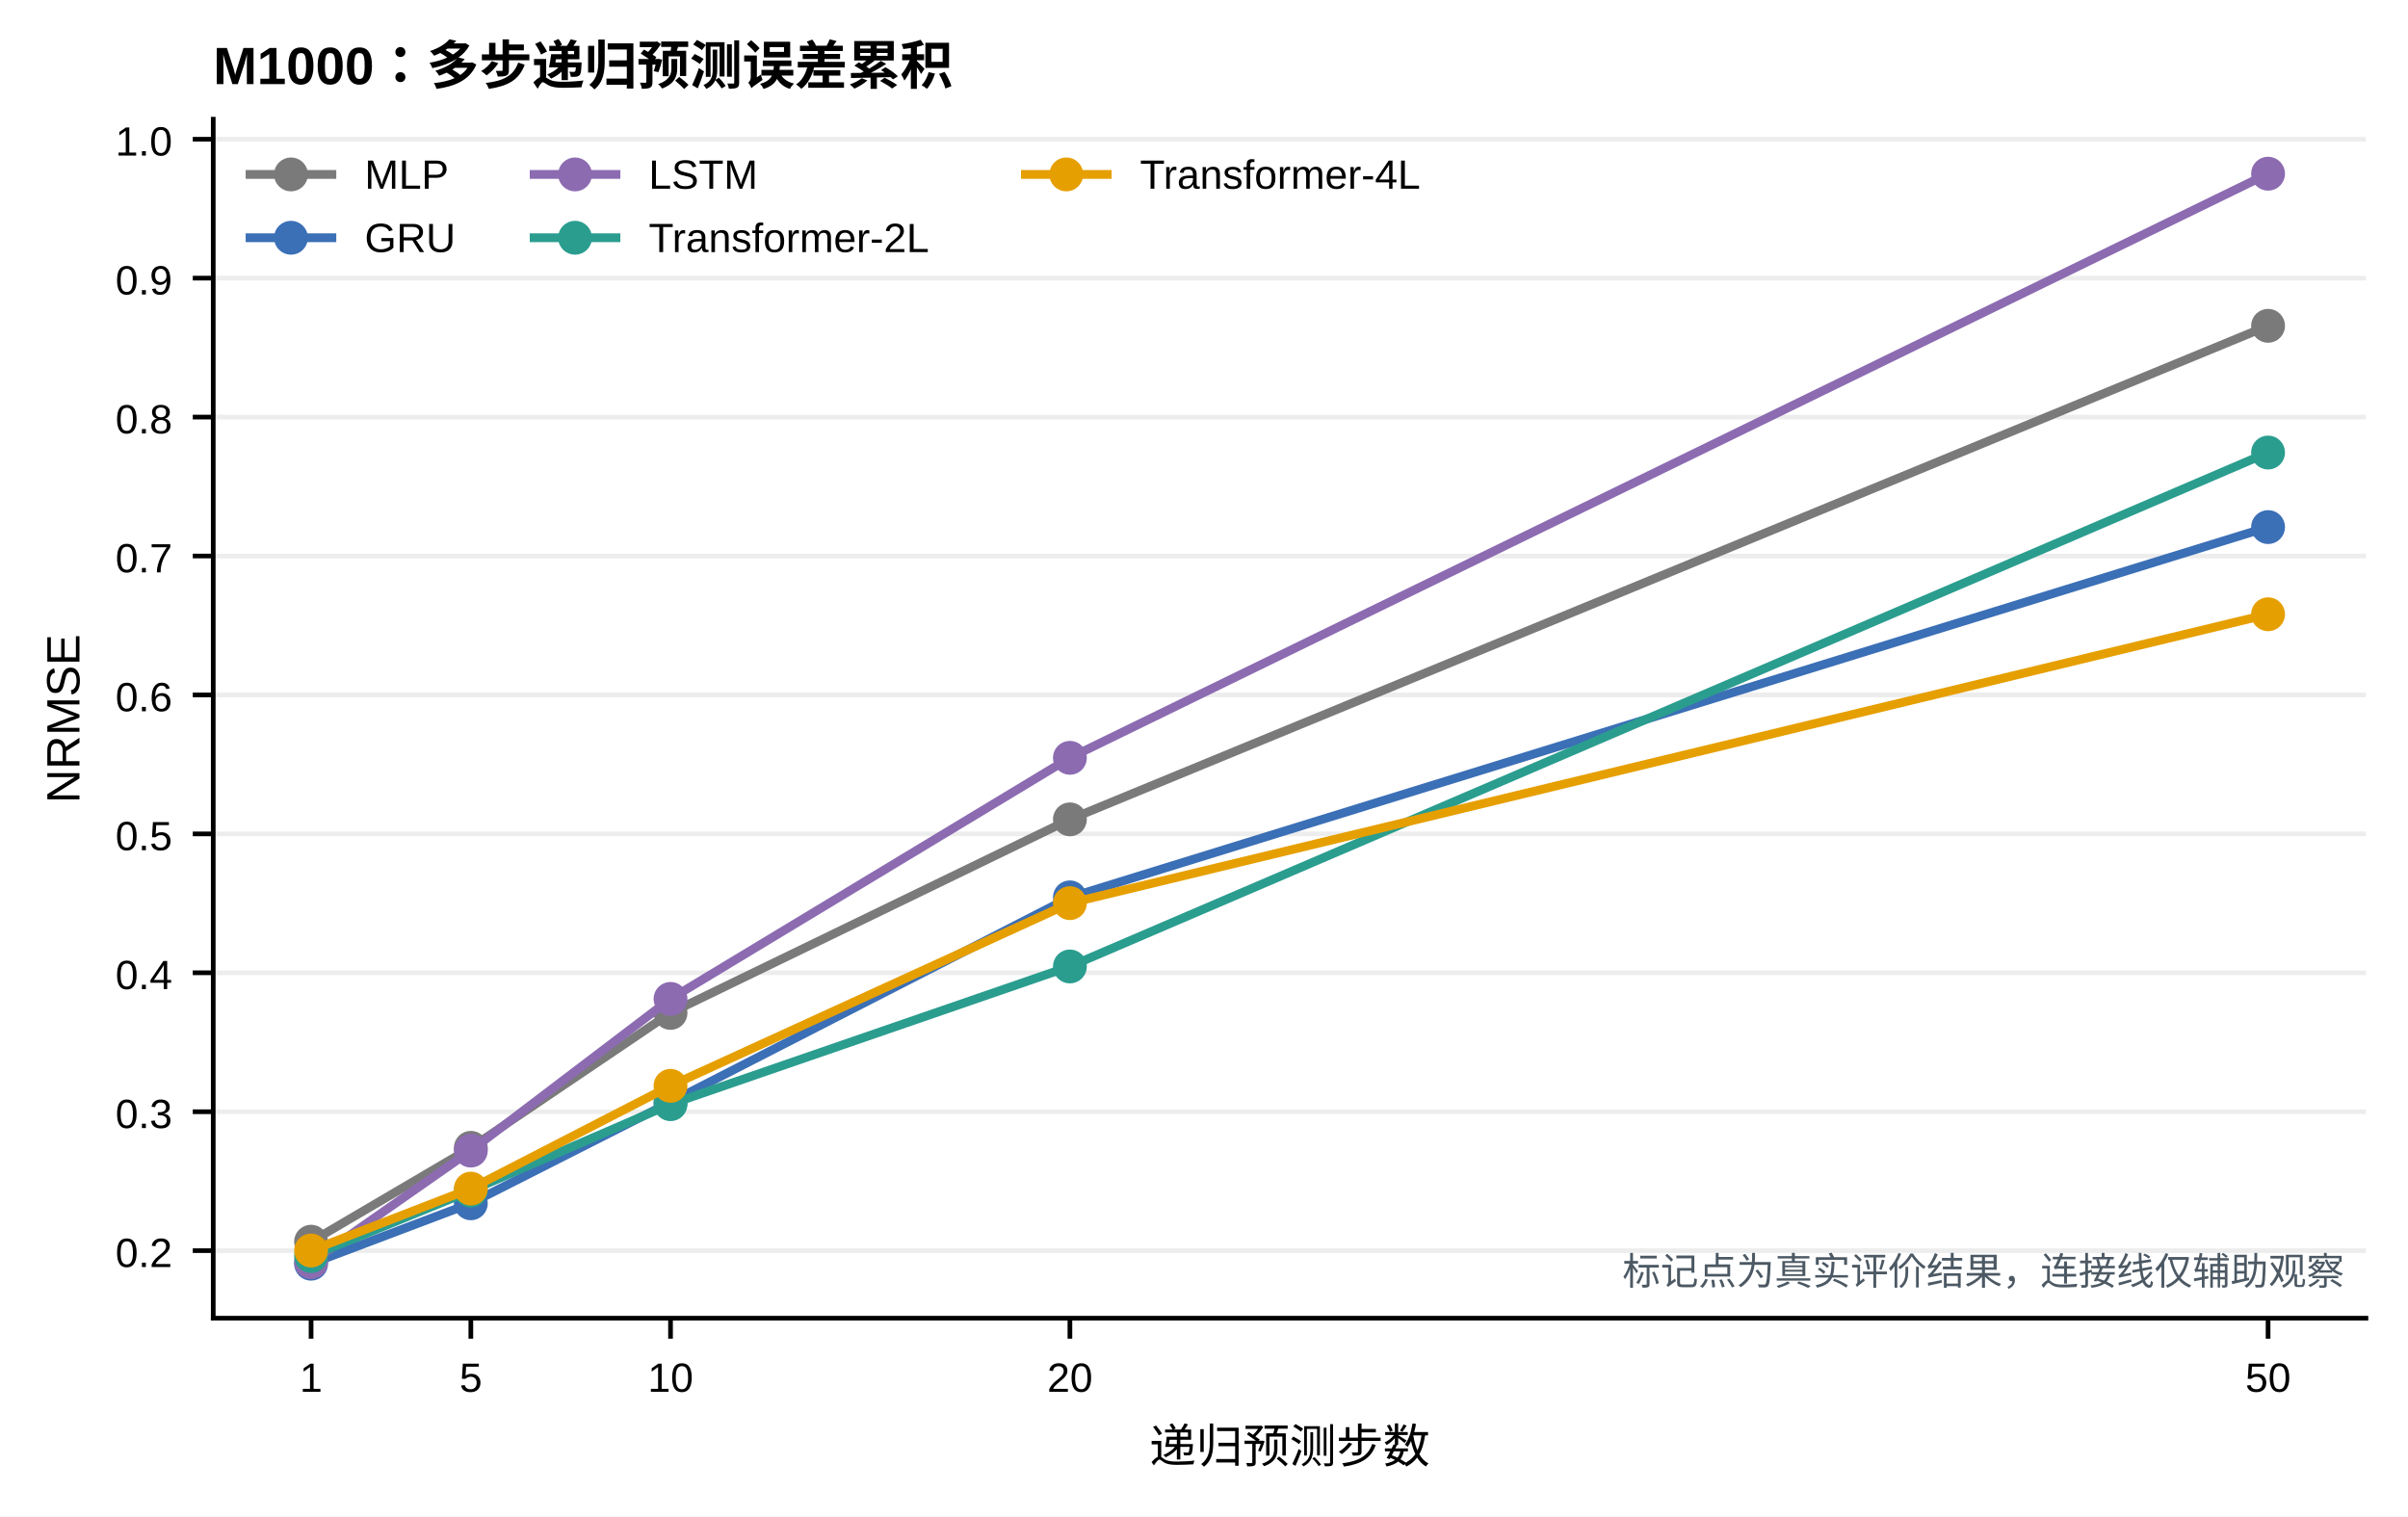
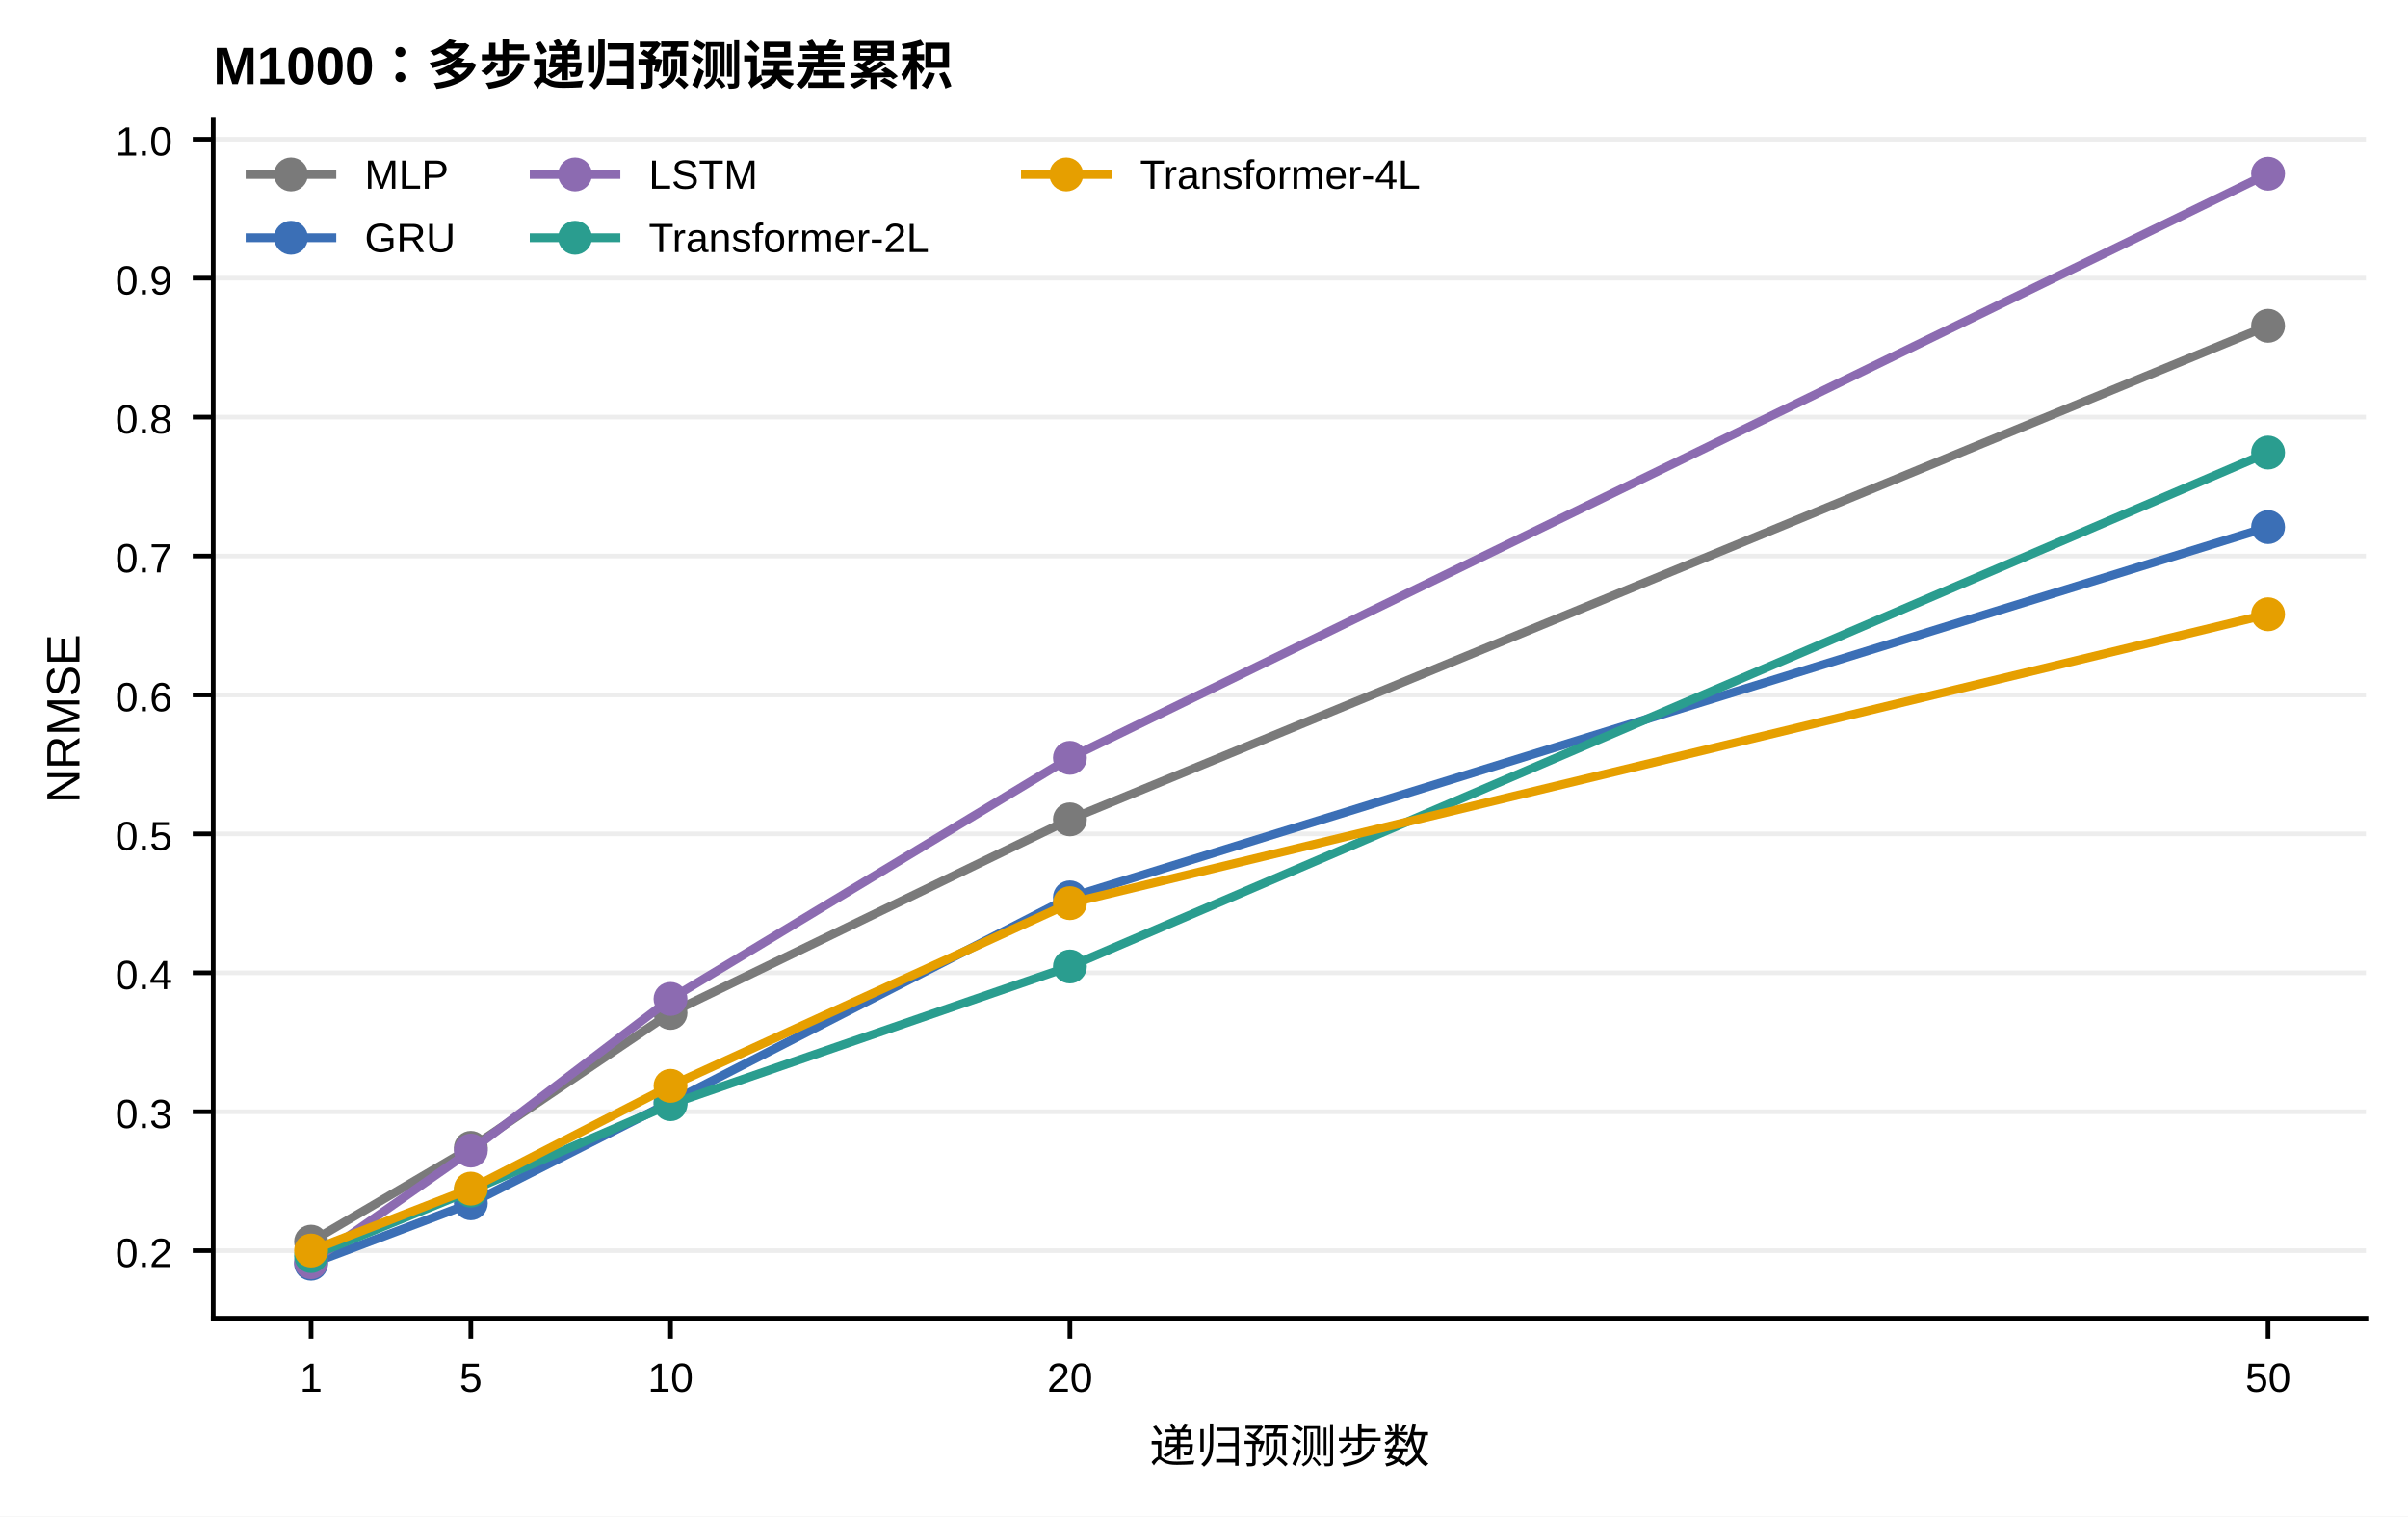
<svg xmlns="http://www.w3.org/2000/svg" xmlns:xlink="http://www.w3.org/1999/xlink" width="411.959pt" height="259.442pt" viewBox="0 0 411.959 259.442" version="1.1">
  <defs>
    <style type="text/css">*{stroke-linejoin: round; stroke-linecap: butt}</style>
  </defs>
  <g id="figure_1">
    <g id="patch_1">
      <path d="M 0 259.442 L 411.959 259.442 L 411.959 0 L 0 0 z " style="fill: #ffffff" />
    </g>
    <g id="axes_1">
      <g id="patch_2">
        <path d="M 36.479 225.522 L 404.759 225.522 L 404.759 20.394 L 36.479 20.394 z " style="fill: #ffffff" />
      </g>
      <g id="matplotlib.axis_1">
        <g id="xtick_1">
          <g id="line2d_1">
            <defs>
-               <path id="mf0b1ac5c38" d="M 0 0 L 0 3.5 " style="stroke: #000000; stroke-width: 0.8" />
+               <path id="m97434b6254" d="M 0 0 L 0 3.5 " style="stroke: #000000; stroke-width: 0.8" />
            </defs>
            <g>
-               <use xlink:href="#mf0b1ac5c38" x="53.219" y="225.522" style="stroke: #000000; stroke-width: 0.8" />
+               <use xlink:href="#m97434b6254" x="53.219" y="225.522" style="stroke: #000000; stroke-width: 0.8" />
            </g>
          </g>
          <g id="text_1">
            <text style="font: 7px 'Microsoft YaHei', 'Arial', 'DejaVu Sans', sans-serif; text-anchor: middle" x="53.219" y="238.118" transform="rotate(-0 53.21891 238.118)">1</text>
          </g>
        </g>
        <g id="xtick_2">
          <g id="line2d_2">
            <g>
-               <use xlink:href="#mf0b1ac5c38" x="80.55" y="225.522" style="stroke: #000000; stroke-width: 0.8" />
+               <use xlink:href="#m97434b6254" x="80.55" y="225.522" style="stroke: #000000; stroke-width: 0.8" />
            </g>
          </g>
          <g id="text_2">
            <text style="font: 7px 'Microsoft YaHei', 'Arial', 'DejaVu Sans', sans-serif; text-anchor: middle" x="80.55" y="238.118" transform="rotate(-0 80.54952 238.118)">5</text>
          </g>
        </g>
        <g id="xtick_3">
          <g id="line2d_3">
            <g>
-               <use xlink:href="#mf0b1ac5c38" x="114.713" y="225.522" style="stroke: #000000; stroke-width: 0.8" />
+               <use xlink:href="#m97434b6254" x="114.713" y="225.522" style="stroke: #000000; stroke-width: 0.8" />
            </g>
          </g>
          <g id="text_3">
            <text style="font: 7px 'Microsoft YaHei', 'Arial', 'DejaVu Sans', sans-serif; text-anchor: middle" x="114.713" y="238.118" transform="rotate(-0 114.7128 238.118)">10</text>
          </g>
        </g>
        <g id="xtick_4">
          <g id="line2d_4">
            <g>
-               <use xlink:href="#mf0b1ac5c38" x="183.039" y="225.522" style="stroke: #000000; stroke-width: 0.8" />
+               <use xlink:href="#m97434b6254" x="183.039" y="225.522" style="stroke: #000000; stroke-width: 0.8" />
            </g>
          </g>
          <g id="text_4">
            <text style="font: 7px 'Microsoft YaHei', 'Arial', 'DejaVu Sans', sans-serif; text-anchor: middle" x="183.039" y="238.118" transform="rotate(-0 183.0393 238.118)">20</text>
          </g>
        </g>
        <g id="xtick_5">
          <g id="line2d_5">
            <g>
-               <use xlink:href="#mf0b1ac5c38" x="388.019" y="225.522" style="stroke: #000000; stroke-width: 0.8" />
+               <use xlink:href="#m97434b6254" x="388.019" y="225.522" style="stroke: #000000; stroke-width: 0.8" />
            </g>
          </g>
          <g id="text_5">
            <text style="font: 7px 'Microsoft YaHei', 'Arial', 'DejaVu Sans', sans-serif; text-anchor: middle" x="388.019" y="238.118" transform="rotate(-0 388.0189 238.118)">50</text>
          </g>
        </g>
        <g id="text_6">
          <text style="font: 8px 'Microsoft YaHei', 'Arial', 'DejaVu Sans', sans-serif; text-anchor: middle" x="220.619" y="250.253" transform="rotate(-0 220.6189 250.2532)">递归预测步数</text>
        </g>
      </g>
      <g id="matplotlib.axis_2">
        <g id="ytick_1">
          <g id="line2d_6">
-             <path d="M 36.479 213.967 L 404.759 213.967 " clip-path="url(#pa6702388e8)" style="fill: none; stroke: #b0b0b0; stroke-opacity: 0.22; stroke-width: 0.8; stroke-linecap: square" />
+             <path d="M 36.479 213.967 L 404.759 213.967 " clip-path="url(#p085146b73e)" style="fill: none; stroke: #b0b0b0; stroke-opacity: 0.22; stroke-width: 0.8; stroke-linecap: square" />
          </g>
          <g id="line2d_7">
            <defs>
-               <path id="m46add2e5cb" d="M 0 0 L -3.5 0 " style="stroke: #000000; stroke-width: 0.8" />
+               <path id="m2c365d4972" d="M 0 0 L -3.5 0 " style="stroke: #000000; stroke-width: 0.8" />
            </defs>
            <g>
-               <use xlink:href="#m46add2e5cb" x="36.479" y="213.967" style="stroke: #000000; stroke-width: 0.8" />
+               <use xlink:href="#m2c365d4972" x="36.479" y="213.967" style="stroke: #000000; stroke-width: 0.8" />
            </g>
          </g>
          <g id="text_7">
            <text style="font: 7px 'Microsoft YaHei', 'Arial', 'DejaVu Sans', sans-serif; text-anchor: end" x="29.479" y="216.765" transform="rotate(-0 29.47891 216.7651)">0.2</text>
          </g>
        </g>
        <g id="ytick_2">
          <g id="line2d_8">
-             <path d="M 36.479 190.198 L 404.759 190.198 " clip-path="url(#pa6702388e8)" style="fill: none; stroke: #b0b0b0; stroke-opacity: 0.22; stroke-width: 0.8; stroke-linecap: square" />
+             <path d="M 36.479 190.198 L 404.759 190.198 " clip-path="url(#p085146b73e)" style="fill: none; stroke: #b0b0b0; stroke-opacity: 0.22; stroke-width: 0.8; stroke-linecap: square" />
          </g>
          <g id="line2d_9">
            <g>
-               <use xlink:href="#m46add2e5cb" x="36.479" y="190.198" style="stroke: #000000; stroke-width: 0.8" />
+               <use xlink:href="#m2c365d4972" x="36.479" y="190.198" style="stroke: #000000; stroke-width: 0.8" />
            </g>
          </g>
          <g id="text_8">
            <text style="font: 7px 'Microsoft YaHei', 'Arial', 'DejaVu Sans', sans-serif; text-anchor: end" x="29.479" y="192.996" transform="rotate(-0 29.47891 192.9963)">0.3</text>
          </g>
        </g>
        <g id="ytick_3">
          <g id="line2d_10">
-             <path d="M 36.479 166.43 L 404.759 166.43 " clip-path="url(#pa6702388e8)" style="fill: none; stroke: #b0b0b0; stroke-opacity: 0.22; stroke-width: 0.8; stroke-linecap: square" />
+             <path d="M 36.479 166.43 L 404.759 166.43 " clip-path="url(#p085146b73e)" style="fill: none; stroke: #b0b0b0; stroke-opacity: 0.22; stroke-width: 0.8; stroke-linecap: square" />
          </g>
          <g id="line2d_11">
            <g>
-               <use xlink:href="#m46add2e5cb" x="36.479" y="166.43" style="stroke: #000000; stroke-width: 0.8" />
+               <use xlink:href="#m2c365d4972" x="36.479" y="166.43" style="stroke: #000000; stroke-width: 0.8" />
            </g>
          </g>
          <g id="text_9">
            <text style="font: 7px 'Microsoft YaHei', 'Arial', 'DejaVu Sans', sans-serif; text-anchor: end" x="29.479" y="169.228" transform="rotate(-0 29.47891 169.2275)">0.4</text>
          </g>
        </g>
        <g id="ytick_4">
          <g id="line2d_12">
-             <path d="M 36.479 142.661 L 404.759 142.661 " clip-path="url(#pa6702388e8)" style="fill: none; stroke: #b0b0b0; stroke-opacity: 0.22; stroke-width: 0.8; stroke-linecap: square" />
+             <path d="M 36.479 142.661 L 404.759 142.661 " clip-path="url(#p085146b73e)" style="fill: none; stroke: #b0b0b0; stroke-opacity: 0.22; stroke-width: 0.8; stroke-linecap: square" />
          </g>
          <g id="line2d_13">
            <g>
-               <use xlink:href="#m46add2e5cb" x="36.479" y="142.661" style="stroke: #000000; stroke-width: 0.8" />
+               <use xlink:href="#m2c365d4972" x="36.479" y="142.661" style="stroke: #000000; stroke-width: 0.8" />
            </g>
          </g>
          <g id="text_10">
            <text style="font: 7px 'Microsoft YaHei', 'Arial', 'DejaVu Sans', sans-serif; text-anchor: end" x="29.479" y="145.459" transform="rotate(-0 29.47891 145.4588)">0.5</text>
          </g>
        </g>
        <g id="ytick_5">
          <g id="line2d_14">
-             <path d="M 36.479 118.892 L 404.759 118.892 " clip-path="url(#pa6702388e8)" style="fill: none; stroke: #b0b0b0; stroke-opacity: 0.22; stroke-width: 0.8; stroke-linecap: square" />
+             <path d="M 36.479 118.892 L 404.759 118.892 " clip-path="url(#p085146b73e)" style="fill: none; stroke: #b0b0b0; stroke-opacity: 0.22; stroke-width: 0.8; stroke-linecap: square" />
          </g>
          <g id="line2d_15">
            <g>
-               <use xlink:href="#m46add2e5cb" x="36.479" y="118.892" style="stroke: #000000; stroke-width: 0.8" />
+               <use xlink:href="#m2c365d4972" x="36.479" y="118.892" style="stroke: #000000; stroke-width: 0.8" />
            </g>
          </g>
          <g id="text_11">
            <text style="font: 7px 'Microsoft YaHei', 'Arial', 'DejaVu Sans', sans-serif; text-anchor: end" x="29.479" y="121.69" transform="rotate(-0 29.47891 121.69)">0.6</text>
          </g>
        </g>
        <g id="ytick_6">
          <g id="line2d_16">
-             <path d="M 36.479 95.123 L 404.759 95.123 " clip-path="url(#pa6702388e8)" style="fill: none; stroke: #b0b0b0; stroke-opacity: 0.22; stroke-width: 0.8; stroke-linecap: square" />
+             <path d="M 36.479 95.123 L 404.759 95.123 " clip-path="url(#p085146b73e)" style="fill: none; stroke: #b0b0b0; stroke-opacity: 0.22; stroke-width: 0.8; stroke-linecap: square" />
          </g>
          <g id="line2d_17">
            <g>
-               <use xlink:href="#m46add2e5cb" x="36.479" y="95.123" style="stroke: #000000; stroke-width: 0.8" />
+               <use xlink:href="#m2c365d4972" x="36.479" y="95.123" style="stroke: #000000; stroke-width: 0.8" />
            </g>
          </g>
          <g id="text_12">
            <text style="font: 7px 'Microsoft YaHei', 'Arial', 'DejaVu Sans', sans-serif; text-anchor: end" x="29.479" y="97.921" transform="rotate(-0 29.47891 97.92126)">0.7</text>
          </g>
        </g>
        <g id="ytick_7">
          <g id="line2d_18">
-             <path d="M 36.479 71.355 L 404.759 71.355 " clip-path="url(#pa6702388e8)" style="fill: none; stroke: #b0b0b0; stroke-opacity: 0.22; stroke-width: 0.8; stroke-linecap: square" />
+             <path d="M 36.479 71.355 L 404.759 71.355 " clip-path="url(#p085146b73e)" style="fill: none; stroke: #b0b0b0; stroke-opacity: 0.22; stroke-width: 0.8; stroke-linecap: square" />
          </g>
          <g id="line2d_19">
            <g>
-               <use xlink:href="#m46add2e5cb" x="36.479" y="71.355" style="stroke: #000000; stroke-width: 0.8" />
+               <use xlink:href="#m2c365d4972" x="36.479" y="71.355" style="stroke: #000000; stroke-width: 0.8" />
            </g>
          </g>
          <g id="text_13">
            <text style="font: 7px 'Microsoft YaHei', 'Arial', 'DejaVu Sans', sans-serif; text-anchor: end" x="29.479" y="74.152" transform="rotate(-0 29.47891 74.1525)">0.8</text>
          </g>
        </g>
        <g id="ytick_8">
          <g id="line2d_20">
-             <path d="M 36.479 47.586 L 404.759 47.586 " clip-path="url(#pa6702388e8)" style="fill: none; stroke: #b0b0b0; stroke-opacity: 0.22; stroke-width: 0.8; stroke-linecap: square" />
+             <path d="M 36.479 47.586 L 404.759 47.586 " clip-path="url(#p085146b73e)" style="fill: none; stroke: #b0b0b0; stroke-opacity: 0.22; stroke-width: 0.8; stroke-linecap: square" />
          </g>
          <g id="line2d_21">
            <g>
-               <use xlink:href="#m46add2e5cb" x="36.479" y="47.586" style="stroke: #000000; stroke-width: 0.8" />
+               <use xlink:href="#m2c365d4972" x="36.479" y="47.586" style="stroke: #000000; stroke-width: 0.8" />
            </g>
          </g>
          <g id="text_14">
            <text style="font: 7px 'Microsoft YaHei', 'Arial', 'DejaVu Sans', sans-serif; text-anchor: end" x="29.479" y="50.384" transform="rotate(-0 29.47891 50.38374)">0.9</text>
          </g>
        </g>
        <g id="ytick_9">
          <g id="line2d_22">
-             <path d="M 36.479 23.817 L 404.759 23.817 " clip-path="url(#pa6702388e8)" style="fill: none; stroke: #b0b0b0; stroke-opacity: 0.22; stroke-width: 0.8; stroke-linecap: square" />
+             <path d="M 36.479 23.817 L 404.759 23.817 " clip-path="url(#p085146b73e)" style="fill: none; stroke: #b0b0b0; stroke-opacity: 0.22; stroke-width: 0.8; stroke-linecap: square" />
          </g>
          <g id="line2d_23">
            <g>
-               <use xlink:href="#m46add2e5cb" x="36.479" y="23.817" style="stroke: #000000; stroke-width: 0.8" />
+               <use xlink:href="#m2c365d4972" x="36.479" y="23.817" style="stroke: #000000; stroke-width: 0.8" />
            </g>
          </g>
          <g id="text_15">
            <text style="font: 7px 'Microsoft YaHei', 'Arial', 'DejaVu Sans', sans-serif; text-anchor: end" x="29.479" y="26.615" transform="rotate(-0 29.47891 26.61498)">1.0</text>
          </g>
        </g>
        <g id="text_16">
          <text style="font: 8px 'Microsoft YaHei', 'Arial', 'DejaVu Sans', sans-serif; text-anchor: middle" x="13.595" y="122.958" transform="rotate(-90 13.595 122.9584)">NRMSE</text>
        </g>
      </g>
      <g id="line2d_24">
-         <path d="M 53.219 212.432 L 80.55 196.374 L 114.713 173.292 L 183.039 140.18 L 388.019 55.741 " clip-path="url(#pa6702388e8)" style="fill: none; stroke: #7a7a7a; stroke-width: 1.5; stroke-linecap: square" />
-         <defs>
-           <path id="mb4daf308c6" d="M 0 2.4 C 0.636 2.4 1.247 2.147 1.697 1.697 C 2.147 1.247 2.4 0.636 2.4 0 C 2.4 -0.636 2.147 -1.247 1.697 -1.697 C 1.247 -2.147 0.636 -2.4 0 -2.4 C -0.636 -2.4 -1.247 -2.147 -1.697 -1.697 C -2.147 -1.247 -2.4 -0.636 -2.4 0 C -2.4 0.636 -2.147 1.247 -1.697 1.697 C -1.247 2.147 -0.636 2.4 0 2.4 z " style="stroke: #7a7a7a" />
-         </defs>
-         <g clip-path="url(#pa6702388e8)">
-           <use xlink:href="#mb4daf308c6" x="53.219" y="212.432" style="fill: #7a7a7a; stroke: #7a7a7a" />
-           <use xlink:href="#mb4daf308c6" x="80.55" y="196.374" style="fill: #7a7a7a; stroke: #7a7a7a" />
-           <use xlink:href="#mb4daf308c6" x="114.713" y="173.292" style="fill: #7a7a7a; stroke: #7a7a7a" />
-           <use xlink:href="#mb4daf308c6" x="183.039" y="140.18" style="fill: #7a7a7a; stroke: #7a7a7a" />
-           <use xlink:href="#mb4daf308c6" x="388.019" y="55.741" style="fill: #7a7a7a; stroke: #7a7a7a" />
+         <path d="M 53.219 212.432 L 80.55 196.374 L 114.713 173.292 L 183.039 140.18 L 388.019 55.741 " clip-path="url(#p085146b73e)" style="fill: none; stroke: #7a7a7a; stroke-width: 1.5; stroke-linecap: square" />
+         <defs>
+           <path id="mcf83c04fcd" d="M 0 2.4 C 0.636 2.4 1.247 2.147 1.697 1.697 C 2.147 1.247 2.4 0.636 2.4 0 C 2.4 -0.636 2.147 -1.247 1.697 -1.697 C 1.247 -2.147 0.636 -2.4 0 -2.4 C -0.636 -2.4 -1.247 -2.147 -1.697 -1.697 C -2.147 -1.247 -2.4 -0.636 -2.4 0 C -2.4 0.636 -2.147 1.247 -1.697 1.697 C -1.247 2.147 -0.636 2.4 0 2.4 z " style="stroke: #7a7a7a" />
+         </defs>
+         <g clip-path="url(#p085146b73e)">
+           <use xlink:href="#mcf83c04fcd" x="53.219" y="212.432" style="fill: #7a7a7a; stroke: #7a7a7a" />
+           <use xlink:href="#mcf83c04fcd" x="80.55" y="196.374" style="fill: #7a7a7a; stroke: #7a7a7a" />
+           <use xlink:href="#mcf83c04fcd" x="114.713" y="173.292" style="fill: #7a7a7a; stroke: #7a7a7a" />
+           <use xlink:href="#mcf83c04fcd" x="183.039" y="140.18" style="fill: #7a7a7a; stroke: #7a7a7a" />
+           <use xlink:href="#mcf83c04fcd" x="388.019" y="55.741" style="fill: #7a7a7a; stroke: #7a7a7a" />
        </g>
      </g>
      <g id="line2d_25">
-         <path d="M 53.219 216.198 L 80.55 205.866 L 114.713 188.55 L 183.039 153.525 L 388.019 90.175 " clip-path="url(#pa6702388e8)" style="fill: none; stroke: #3b6fb6; stroke-width: 1.5; stroke-linecap: square" />
-         <defs>
-           <path id="m1b96256d06" d="M 0 2.4 C 0.636 2.4 1.247 2.147 1.697 1.697 C 2.147 1.247 2.4 0.636 2.4 0 C 2.4 -0.636 2.147 -1.247 1.697 -1.697 C 1.247 -2.147 0.636 -2.4 0 -2.4 C -0.636 -2.4 -1.247 -2.147 -1.697 -1.697 C -2.147 -1.247 -2.4 -0.636 -2.4 0 C -2.4 0.636 -2.147 1.247 -1.697 1.697 C -1.247 2.147 -0.636 2.4 0 2.4 z " style="stroke: #3b6fb6" />
-         </defs>
-         <g clip-path="url(#pa6702388e8)">
-           <use xlink:href="#m1b96256d06" x="53.219" y="216.198" style="fill: #3b6fb6; stroke: #3b6fb6" />
-           <use xlink:href="#m1b96256d06" x="80.55" y="205.866" style="fill: #3b6fb6; stroke: #3b6fb6" />
-           <use xlink:href="#m1b96256d06" x="114.713" y="188.55" style="fill: #3b6fb6; stroke: #3b6fb6" />
-           <use xlink:href="#m1b96256d06" x="183.039" y="153.525" style="fill: #3b6fb6; stroke: #3b6fb6" />
-           <use xlink:href="#m1b96256d06" x="388.019" y="90.175" style="fill: #3b6fb6; stroke: #3b6fb6" />
+         <path d="M 53.219 216.198 L 80.55 205.866 L 114.713 188.55 L 183.039 153.525 L 388.019 90.175 " clip-path="url(#p085146b73e)" style="fill: none; stroke: #3b6fb6; stroke-width: 1.5; stroke-linecap: square" />
+         <defs>
+           <path id="mc4329b29c9" d="M 0 2.4 C 0.636 2.4 1.247 2.147 1.697 1.697 C 2.147 1.247 2.4 0.636 2.4 0 C 2.4 -0.636 2.147 -1.247 1.697 -1.697 C 1.247 -2.147 0.636 -2.4 0 -2.4 C -0.636 -2.4 -1.247 -2.147 -1.697 -1.697 C -2.147 -1.247 -2.4 -0.636 -2.4 0 C -2.4 0.636 -2.147 1.247 -1.697 1.697 C -1.247 2.147 -0.636 2.4 0 2.4 z " style="stroke: #3b6fb6" />
+         </defs>
+         <g clip-path="url(#p085146b73e)">
+           <use xlink:href="#mc4329b29c9" x="53.219" y="216.198" style="fill: #3b6fb6; stroke: #3b6fb6" />
+           <use xlink:href="#mc4329b29c9" x="80.55" y="205.866" style="fill: #3b6fb6; stroke: #3b6fb6" />
+           <use xlink:href="#mc4329b29c9" x="114.713" y="188.55" style="fill: #3b6fb6; stroke: #3b6fb6" />
+           <use xlink:href="#mc4329b29c9" x="183.039" y="153.525" style="fill: #3b6fb6; stroke: #3b6fb6" />
+           <use xlink:href="#mc4329b29c9" x="388.019" y="90.175" style="fill: #3b6fb6; stroke: #3b6fb6" />
        </g>
      </g>
      <g id="line2d_26">
-         <path d="M 53.219 215.945 L 80.55 196.846 L 114.713 170.895 L 183.039 129.65 L 388.019 29.718 " clip-path="url(#pa6702388e8)" style="fill: none; stroke: #8c6bb1; stroke-width: 1.5; stroke-linecap: square" />
-         <defs>
-           <path id="mbc3b463654" d="M 0 2.4 C 0.636 2.4 1.247 2.147 1.697 1.697 C 2.147 1.247 2.4 0.636 2.4 0 C 2.4 -0.636 2.147 -1.247 1.697 -1.697 C 1.247 -2.147 0.636 -2.4 0 -2.4 C -0.636 -2.4 -1.247 -2.147 -1.697 -1.697 C -2.147 -1.247 -2.4 -0.636 -2.4 0 C -2.4 0.636 -2.147 1.247 -1.697 1.697 C -1.247 2.147 -0.636 2.4 0 2.4 z " style="stroke: #8c6bb1" />
-         </defs>
-         <g clip-path="url(#pa6702388e8)">
-           <use xlink:href="#mbc3b463654" x="53.219" y="215.945" style="fill: #8c6bb1; stroke: #8c6bb1" />
-           <use xlink:href="#mbc3b463654" x="80.55" y="196.846" style="fill: #8c6bb1; stroke: #8c6bb1" />
-           <use xlink:href="#mbc3b463654" x="114.713" y="170.895" style="fill: #8c6bb1; stroke: #8c6bb1" />
-           <use xlink:href="#mbc3b463654" x="183.039" y="129.65" style="fill: #8c6bb1; stroke: #8c6bb1" />
-           <use xlink:href="#mbc3b463654" x="388.019" y="29.718" style="fill: #8c6bb1; stroke: #8c6bb1" />
+         <path d="M 53.219 215.945 L 80.55 196.846 L 114.713 170.895 L 183.039 129.65 L 388.019 29.718 " clip-path="url(#p085146b73e)" style="fill: none; stroke: #8c6bb1; stroke-width: 1.5; stroke-linecap: square" />
+         <defs>
+           <path id="ma8024475bd" d="M 0 2.4 C 0.636 2.4 1.247 2.147 1.697 1.697 C 2.147 1.247 2.4 0.636 2.4 0 C 2.4 -0.636 2.147 -1.247 1.697 -1.697 C 1.247 -2.147 0.636 -2.4 0 -2.4 C -0.636 -2.4 -1.247 -2.147 -1.697 -1.697 C -2.147 -1.247 -2.4 -0.636 -2.4 0 C -2.4 0.636 -2.147 1.247 -1.697 1.697 C -1.247 2.147 -0.636 2.4 0 2.4 z " style="stroke: #8c6bb1" />
+         </defs>
+         <g clip-path="url(#p085146b73e)">
+           <use xlink:href="#ma8024475bd" x="53.219" y="215.945" style="fill: #8c6bb1; stroke: #8c6bb1" />
+           <use xlink:href="#ma8024475bd" x="80.55" y="196.846" style="fill: #8c6bb1; stroke: #8c6bb1" />
+           <use xlink:href="#ma8024475bd" x="114.713" y="170.895" style="fill: #8c6bb1; stroke: #8c6bb1" />
+           <use xlink:href="#ma8024475bd" x="183.039" y="129.65" style="fill: #8c6bb1; stroke: #8c6bb1" />
+           <use xlink:href="#ma8024475bd" x="388.019" y="29.718" style="fill: #8c6bb1; stroke: #8c6bb1" />
        </g>
      </g>
      <g id="line2d_27">
-         <path d="M 53.219 214.896 L 80.55 203.695 L 114.713 188.908 L 183.039 165.346 L 388.019 77.422 " clip-path="url(#pa6702388e8)" style="fill: none; stroke: #2a9d8f; stroke-width: 1.5; stroke-linecap: square" />
-         <defs>
-           <path id="maebb811bd7" d="M 0 2.4 C 0.636 2.4 1.247 2.147 1.697 1.697 C 2.147 1.247 2.4 0.636 2.4 0 C 2.4 -0.636 2.147 -1.247 1.697 -1.697 C 1.247 -2.147 0.636 -2.4 0 -2.4 C -0.636 -2.4 -1.247 -2.147 -1.697 -1.697 C -2.147 -1.247 -2.4 -0.636 -2.4 0 C -2.4 0.636 -2.147 1.247 -1.697 1.697 C -1.247 2.147 -0.636 2.4 0 2.4 z " style="stroke: #2a9d8f" />
-         </defs>
-         <g clip-path="url(#pa6702388e8)">
-           <use xlink:href="#maebb811bd7" x="53.219" y="214.896" style="fill: #2a9d8f; stroke: #2a9d8f" />
-           <use xlink:href="#maebb811bd7" x="80.55" y="203.695" style="fill: #2a9d8f; stroke: #2a9d8f" />
-           <use xlink:href="#maebb811bd7" x="114.713" y="188.908" style="fill: #2a9d8f; stroke: #2a9d8f" />
-           <use xlink:href="#maebb811bd7" x="183.039" y="165.346" style="fill: #2a9d8f; stroke: #2a9d8f" />
-           <use xlink:href="#maebb811bd7" x="388.019" y="77.422" style="fill: #2a9d8f; stroke: #2a9d8f" />
+         <path d="M 53.219 214.896 L 80.55 203.695 L 114.713 188.908 L 183.039 165.346 L 388.019 77.422 " clip-path="url(#p085146b73e)" style="fill: none; stroke: #2a9d8f; stroke-width: 1.5; stroke-linecap: square" />
+         <defs>
+           <path id="m366f72979b" d="M 0 2.4 C 0.636 2.4 1.247 2.147 1.697 1.697 C 2.147 1.247 2.4 0.636 2.4 0 C 2.4 -0.636 2.147 -1.247 1.697 -1.697 C 1.247 -2.147 0.636 -2.4 0 -2.4 C -0.636 -2.4 -1.247 -2.147 -1.697 -1.697 C -2.147 -1.247 -2.4 -0.636 -2.4 0 C -2.4 0.636 -2.147 1.247 -1.697 1.697 C -1.247 2.147 -0.636 2.4 0 2.4 z " style="stroke: #2a9d8f" />
+         </defs>
+         <g clip-path="url(#p085146b73e)">
+           <use xlink:href="#m366f72979b" x="53.219" y="214.896" style="fill: #2a9d8f; stroke: #2a9d8f" />
+           <use xlink:href="#m366f72979b" x="80.55" y="203.695" style="fill: #2a9d8f; stroke: #2a9d8f" />
+           <use xlink:href="#m366f72979b" x="114.713" y="188.908" style="fill: #2a9d8f; stroke: #2a9d8f" />
+           <use xlink:href="#m366f72979b" x="183.039" y="165.346" style="fill: #2a9d8f; stroke: #2a9d8f" />
+           <use xlink:href="#m366f72979b" x="388.019" y="77.422" style="fill: #2a9d8f; stroke: #2a9d8f" />
        </g>
      </g>
      <g id="line2d_28">
-         <path d="M 53.219 213.942 L 80.55 203.354 L 114.713 185.767 L 183.039 154.512 L 388.019 105.091 " clip-path="url(#pa6702388e8)" style="fill: none; stroke: #e69f00; stroke-width: 1.5; stroke-linecap: square" />
-         <defs>
-           <path id="m73cb86c200" d="M 0 2.4 C 0.636 2.4 1.247 2.147 1.697 1.697 C 2.147 1.247 2.4 0.636 2.4 0 C 2.4 -0.636 2.147 -1.247 1.697 -1.697 C 1.247 -2.147 0.636 -2.4 0 -2.4 C -0.636 -2.4 -1.247 -2.147 -1.697 -1.697 C -2.147 -1.247 -2.4 -0.636 -2.4 0 C -2.4 0.636 -2.147 1.247 -1.697 1.697 C -1.247 2.147 -0.636 2.4 0 2.4 z " style="stroke: #e69f00" />
-         </defs>
-         <g clip-path="url(#pa6702388e8)">
-           <use xlink:href="#m73cb86c200" x="53.219" y="213.942" style="fill: #e69f00; stroke: #e69f00" />
-           <use xlink:href="#m73cb86c200" x="80.55" y="203.354" style="fill: #e69f00; stroke: #e69f00" />
-           <use xlink:href="#m73cb86c200" x="114.713" y="185.767" style="fill: #e69f00; stroke: #e69f00" />
-           <use xlink:href="#m73cb86c200" x="183.039" y="154.512" style="fill: #e69f00; stroke: #e69f00" />
-           <use xlink:href="#m73cb86c200" x="388.019" y="105.091" style="fill: #e69f00; stroke: #e69f00" />
+         <path d="M 53.219 213.942 L 80.55 203.354 L 114.713 185.767 L 183.039 154.512 L 388.019 105.091 " clip-path="url(#p085146b73e)" style="fill: none; stroke: #e69f00; stroke-width: 1.5; stroke-linecap: square" />
+         <defs>
+           <path id="m058075eb8d" d="M 0 2.4 C 0.636 2.4 1.247 2.147 1.697 1.697 C 2.147 1.247 2.4 0.636 2.4 0 C 2.4 -0.636 2.147 -1.247 1.697 -1.697 C 1.247 -2.147 0.636 -2.4 0 -2.4 C -0.636 -2.4 -1.247 -2.147 -1.697 -1.697 C -2.147 -1.247 -2.4 -0.636 -2.4 0 C -2.4 0.636 -2.147 1.247 -1.697 1.697 C -1.247 2.147 -0.636 2.4 0 2.4 z " style="stroke: #e69f00" />
+         </defs>
+         <g clip-path="url(#p085146b73e)">
+           <use xlink:href="#m058075eb8d" x="53.219" y="213.942" style="fill: #e69f00; stroke: #e69f00" />
+           <use xlink:href="#m058075eb8d" x="80.55" y="203.354" style="fill: #e69f00; stroke: #e69f00" />
+           <use xlink:href="#m058075eb8d" x="114.713" y="185.767" style="fill: #e69f00; stroke: #e69f00" />
+           <use xlink:href="#m058075eb8d" x="183.039" y="154.512" style="fill: #e69f00; stroke: #e69f00" />
+           <use xlink:href="#m058075eb8d" x="388.019" y="105.091" style="fill: #e69f00; stroke: #e69f00" />
        </g>
      </g>
      <g id="patch_3">
        <path d="M 36.479 225.522 L 36.479 20.394 " style="fill: none; stroke: #000000; stroke-width: 0.8; stroke-linejoin: miter; stroke-linecap: square" />
      </g>
      <g id="patch_4">
        <path d="M 36.479 225.522 L 404.759 225.522 " style="fill: none; stroke: #000000; stroke-width: 0.8; stroke-linejoin: miter; stroke-linecap: square" />
      </g>
      <g id="text_17">
-         <text style="fill: #4c5964; font: 6.5px 'Microsoft YaHei', 'Arial', 'DejaVu Sans', sans-serif; text-anchor: end" x="401.076" y="219.804" transform="rotate(-0 401.0761 219.804)">标记点为真实评价结果，连接线仅辅助观察</text>
-       </g>
-       <g id="text_18">
        <text style="font: 700 9px 'Microsoft YaHei', 'Arial', 'DejaVu Sans', sans-serif; text-anchor: start" x="36.479" y="14.394" transform="rotate(-0 36.47891 14.39438)">M1000：多步递归预测误差累积</text>
      </g>
      <g id="legend_1">
        <g id="line2d_29">
          <path d="M 42.779 29.84 L 49.779 29.84 L 56.779 29.84 " style="fill: none; stroke: #7a7a7a; stroke-width: 1.5; stroke-linecap: square" />
          <g>
-             <use xlink:href="#mb4daf308c6" x="49.779" y="29.84" style="fill: #7a7a7a; stroke: #7a7a7a" />
-           </g>
-         </g>
-         <g id="text_19">
+             <use xlink:href="#mcf83c04fcd" x="49.779" y="29.84" style="fill: #7a7a7a; stroke: #7a7a7a" />
+           </g>
+         </g>
+         <g id="text_18">
          <text style="font: 7px 'Microsoft YaHei', 'Arial', 'DejaVu Sans', sans-serif; text-anchor: start" x="62.379" y="32.29" transform="rotate(-0 62.37891 32.29)">MLP</text>
        </g>
        <g id="line2d_30">
          <path d="M 42.779 40.676 L 49.779 40.676 L 56.779 40.676 " style="fill: none; stroke: #3b6fb6; stroke-width: 1.5; stroke-linecap: square" />
          <g>
-             <use xlink:href="#m1b96256d06" x="49.779" y="40.676" style="fill: #3b6fb6; stroke: #3b6fb6" />
-           </g>
-         </g>
-         <g id="text_20">
+             <use xlink:href="#mc4329b29c9" x="49.779" y="40.676" style="fill: #3b6fb6; stroke: #3b6fb6" />
+           </g>
+         </g>
+         <g id="text_19">
          <text style="font: 7px 'Microsoft YaHei', 'Arial', 'DejaVu Sans', sans-serif; text-anchor: start" x="62.379" y="43.126" transform="rotate(-0 62.37891 43.12578)">GRU</text>
        </g>
        <g id="line2d_31">
          <path d="M 91.38 29.84 L 98.38 29.84 L 105.38 29.84 " style="fill: none; stroke: #8c6bb1; stroke-width: 1.5; stroke-linecap: square" />
          <g>
-             <use xlink:href="#mbc3b463654" x="98.38" y="29.84" style="fill: #8c6bb1; stroke: #8c6bb1" />
-           </g>
-         </g>
-         <g id="text_21">
+             <use xlink:href="#ma8024475bd" x="98.38" y="29.84" style="fill: #8c6bb1; stroke: #8c6bb1" />
+           </g>
+         </g>
+         <g id="text_20">
          <text style="font: 7px 'Microsoft YaHei', 'Arial', 'DejaVu Sans', sans-serif; text-anchor: start" x="110.98" y="32.29" transform="rotate(-0 110.9797 32.29)">LSTM</text>
        </g>
        <g id="line2d_32">
          <path d="M 91.38 40.676 L 98.38 40.676 L 105.38 40.676 " style="fill: none; stroke: #2a9d8f; stroke-width: 1.5; stroke-linecap: square" />
          <g>
-             <use xlink:href="#maebb811bd7" x="98.38" y="40.676" style="fill: #2a9d8f; stroke: #2a9d8f" />
-           </g>
-         </g>
-         <g id="text_22">
+             <use xlink:href="#m366f72979b" x="98.38" y="40.676" style="fill: #2a9d8f; stroke: #2a9d8f" />
+           </g>
+         </g>
+         <g id="text_21">
          <text style="font: 7px 'Microsoft YaHei', 'Arial', 'DejaVu Sans', sans-serif; text-anchor: start" x="110.98" y="43.126" transform="rotate(-0 110.9797 43.12578)">Transformer-2L</text>
        </g>
        <g id="line2d_33">
          <path d="M 175.423 29.84 L 182.423 29.84 L 189.423 29.84 " style="fill: none; stroke: #e69f00; stroke-width: 1.5; stroke-linecap: square" />
          <g>
-             <use xlink:href="#m73cb86c200" x="182.423" y="29.84" style="fill: #e69f00; stroke: #e69f00" />
-           </g>
-         </g>
-         <g id="text_23">
+             <use xlink:href="#m058075eb8d" x="182.423" y="29.84" style="fill: #e69f00; stroke: #e69f00" />
+           </g>
+         </g>
+         <g id="text_22">
          <text style="font: 7px 'Microsoft YaHei', 'Arial', 'DejaVu Sans', sans-serif; text-anchor: start" x="195.023" y="32.29" transform="rotate(-0 195.0234 32.29)">Transformer-4L</text>
        </g>
      </g>
    </g>
  </g>
  <defs>
-     <clipPath id="pa6702388e8">
+     <clipPath id="p085146b73e">
      <rect x="36.479" y="20.394" width="368.28" height="205.128" />
    </clipPath>
  </defs>
</svg>
